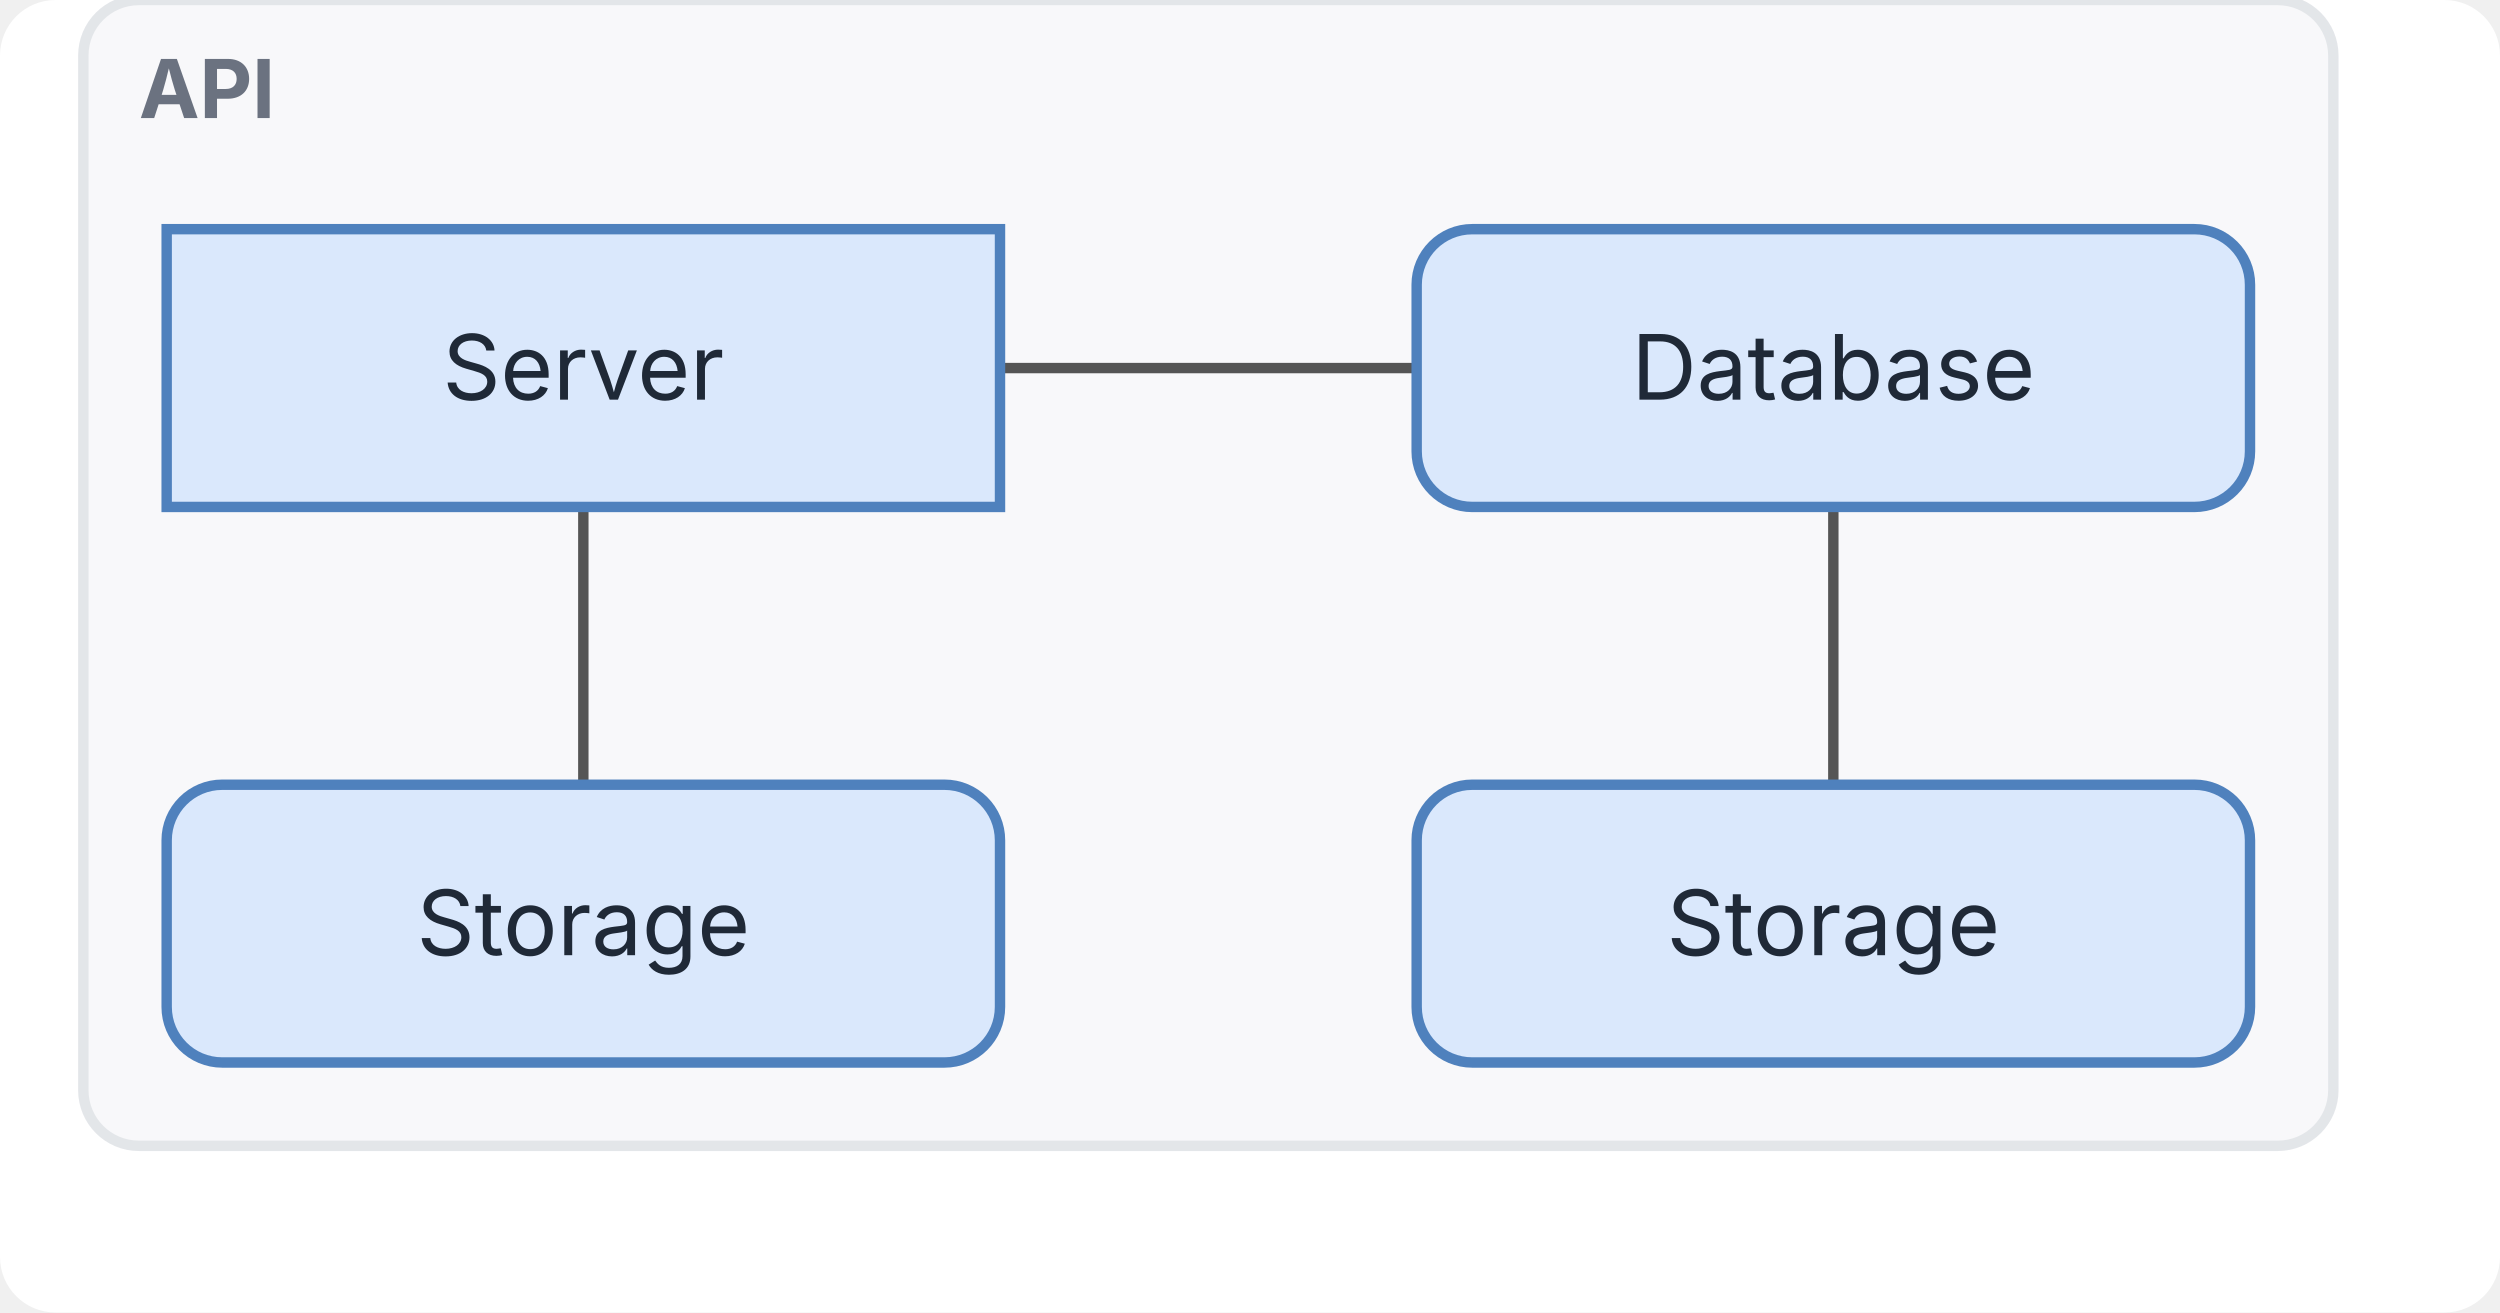
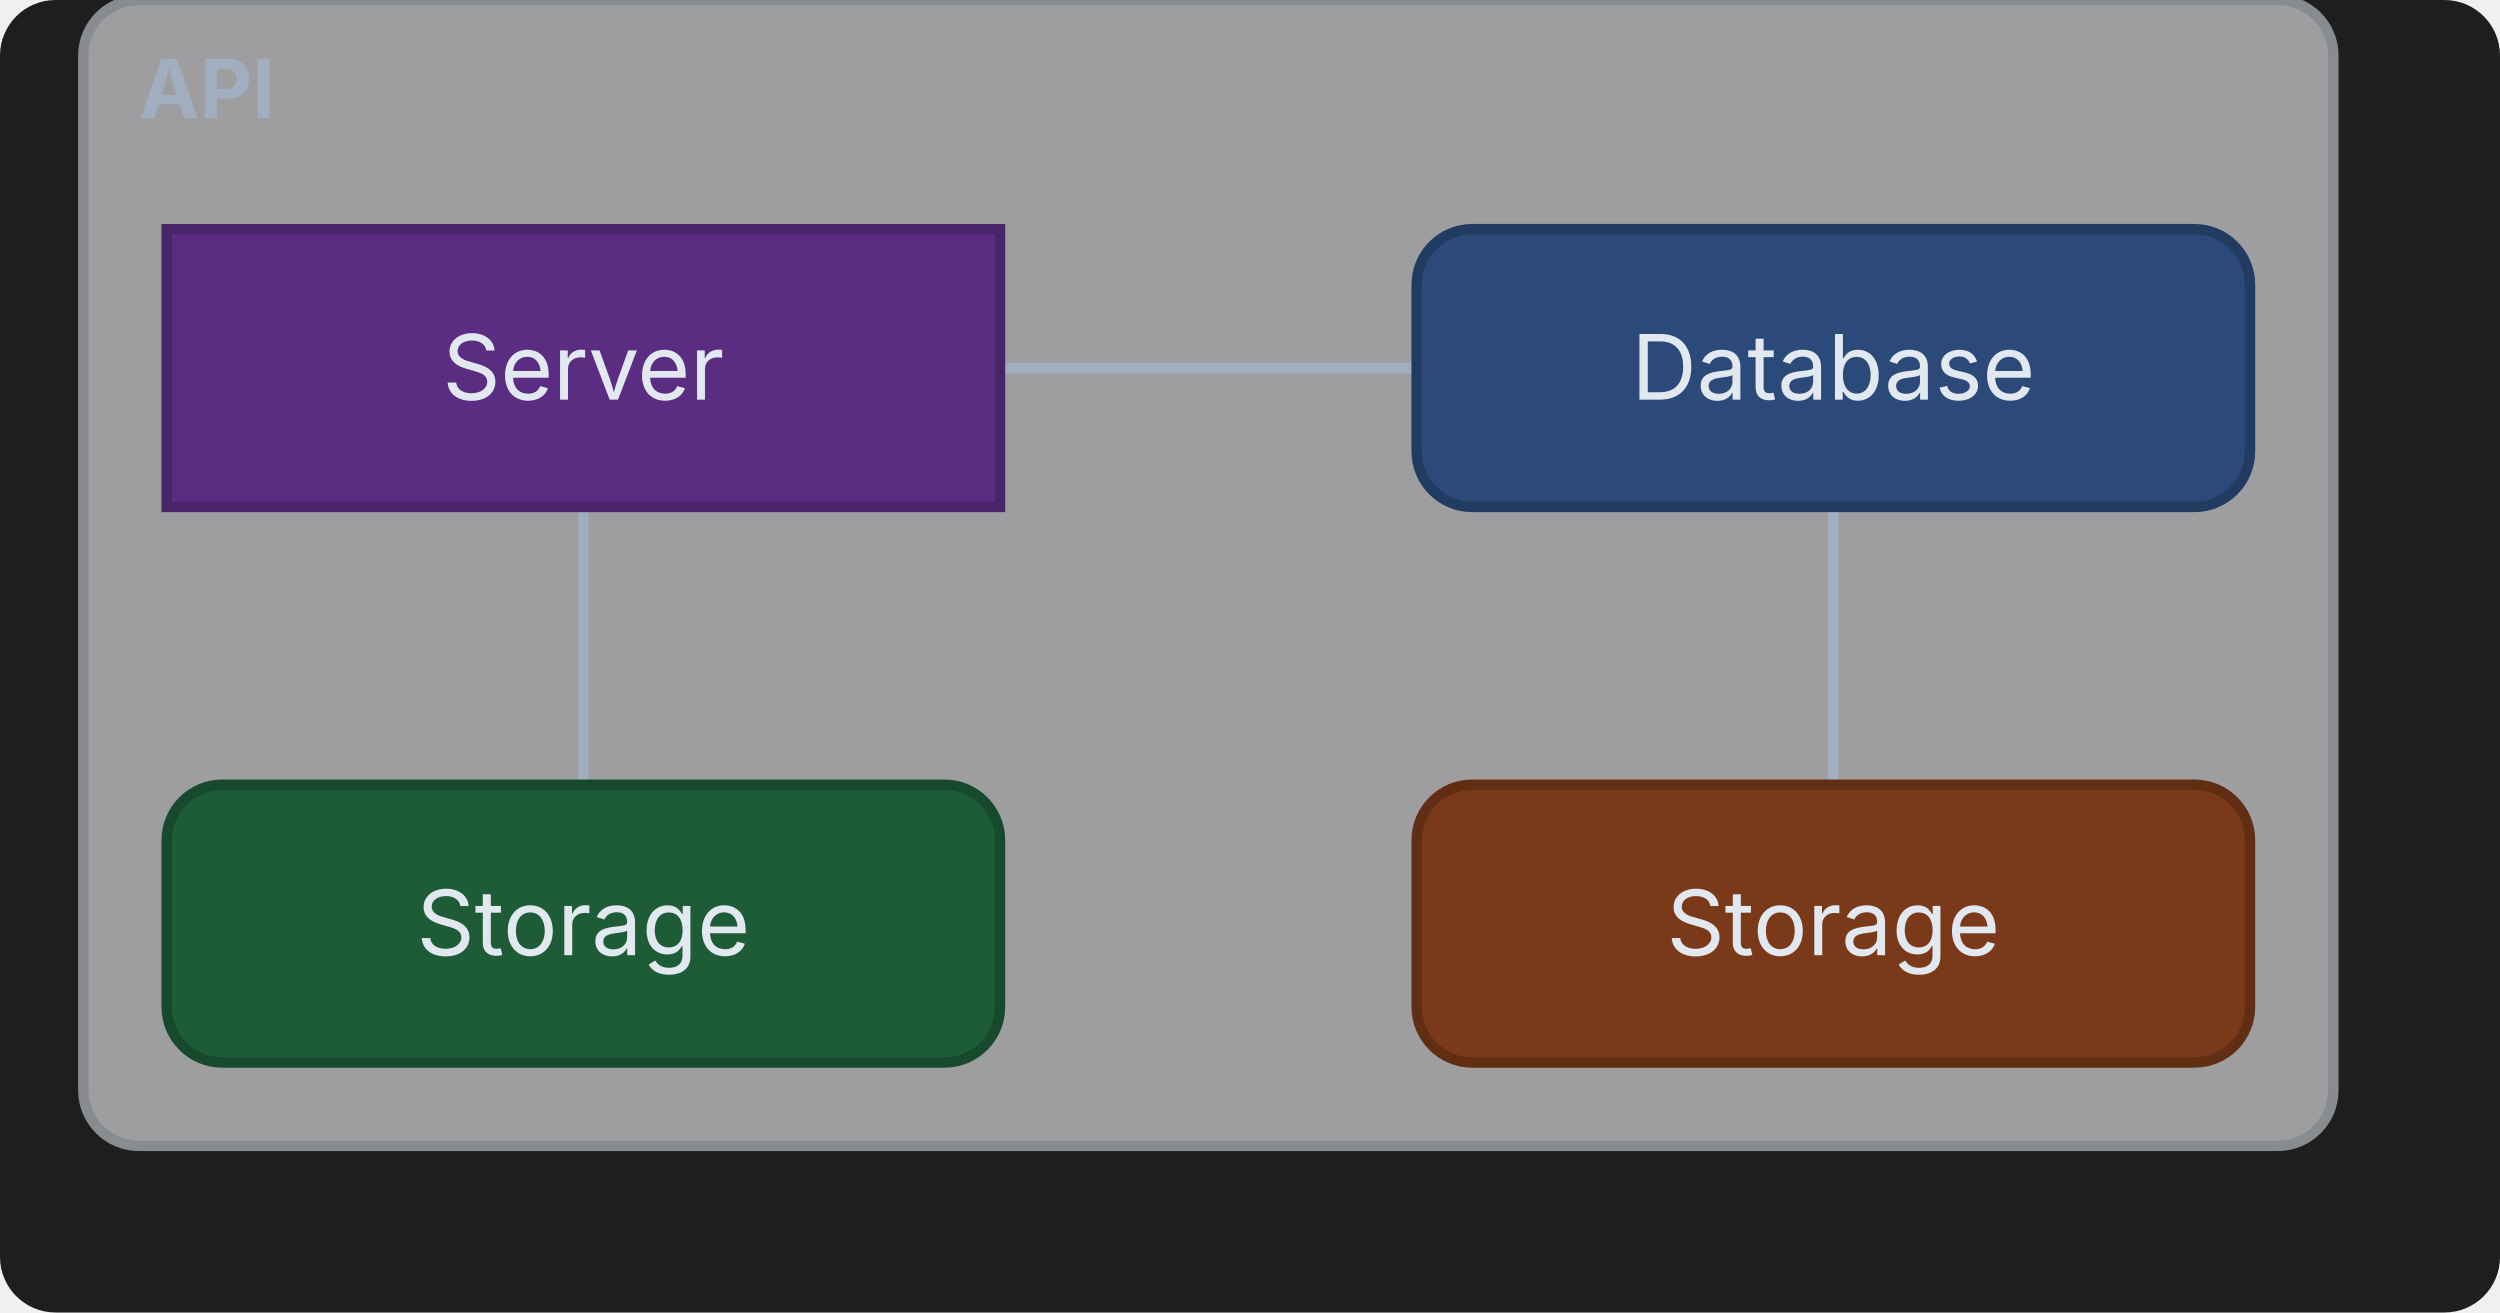
<svg xmlns="http://www.w3.org/2000/svg" width="360.00" height="189.00" viewBox="0 0 360.00 189.00">
  <defs>
    <marker id="arrowhead" markerWidth="10" markerHeight="7" refX="9" refY="3.5" orient="auto">
-       <polygon points="0 0, 10 3.5, 0 7" fill="#555555" />
+       <polygon points="0 0, 10 3.5, 0 7" fill="#A0AEC0" />
    </marker>
  </defs>
-   <rect width="360.00" height="189.00" fill="#FFFFFF" rx="8.00" ry="8.00" />
+   <rect width="360.00" height="189.00" fill="#1E1E1E" rx="8.00" ry="8.00" />
  <rect x="12.00" y="0.00" width="324.00" height="165.00" rx="8.00" ry="8.00" fill="#F3F4F6" stroke="#D1D5DB" stroke-width="1.50" opacity="0.6" />
-   <text x="20.00" y="17.00" font-family="&quot;Segoe UI&quot;, Inter, Arial, sans-serif" font-size="11.70" fill="#6B7280" font-weight="bold">API</text>
-   <path d="M 204.00,53.00 C 180.00,53.00 168.00,53.00 144.00,53.00" fill="none" stroke="#555555" stroke-width="1.50" />
-   <path d="M 84.00,113.00 C 84.00,97.00 84.00,89.00 84.00,73.00" fill="none" stroke="#555555" stroke-width="1.50" />
-   <path d="M 264.00,113.00 C 264.00,97.00 264.00,89.00 264.00,73.00" fill="none" stroke="#555555" stroke-width="1.50" />
+   <text x="20.00" y="17.00" font-family="&quot;Segoe UI&quot;, Inter, Arial, sans-serif" font-size="11.70" fill="#A0AEC0" font-weight="bold">API</text>
+   <path d="M 204.00,53.00 C 180.00,53.00 168.00,53.00 144.00,53.00" fill="none" stroke="#A0AEC0" stroke-width="1.50" />
+   <path d="M 84.00,113.00 C 84.00,97.00 84.00,89.00 84.00,73.00" fill="none" stroke="#A0AEC0" stroke-width="1.50" />
+   <path d="M 264.00,113.00 C 264.00,97.00 264.00,89.00 264.00,73.00" fill="none" stroke="#A0AEC0" stroke-width="1.50" />
  <g transform="translate(204.00,33.00)">
-     <rect width="120.00" height="40.00" rx="8.00" ry="8.00" fill="#DAE8FC" stroke="#4F81BD" stroke-width="1.50" />
-     <text x="60.00" y="24.55" text-anchor="middle" font-family="&quot;Segoe UI&quot;, Inter, Arial, sans-serif" font-size="13.00" fill="#1F2937">Database</text>
+     <rect width="120.00" height="40.00" rx="8.00" ry="8.00" fill="#2B4A7A" stroke="#223B61" stroke-width="1.50" />
+     <text x="60.00" y="24.55" text-anchor="middle" font-family="&quot;Segoe UI&quot;, Inter, Arial, sans-serif" font-size="13.00" fill="#E2E8F0">Database</text>
  </g>
  <g transform="translate(24.00,113.00)">
-     <rect width="120.00" height="40.00" rx="8.00" ry="8.00" fill="#DAE8FC" stroke="#4F81BD" stroke-width="1.50" />
-     <text x="60.00" y="24.55" text-anchor="middle" font-family="&quot;Segoe UI&quot;, Inter, Arial, sans-serif" font-size="13.00" fill="#1F2937">Storage</text>
+     <rect width="120.00" height="40.00" rx="8.00" ry="8.00" fill="#1D5C37" stroke="#17492C" stroke-width="1.50" />
+     <text x="60.00" y="24.55" text-anchor="middle" font-family="&quot;Segoe UI&quot;, Inter, Arial, sans-serif" font-size="13.00" fill="#E2E8F0">Storage</text>
  </g>
  <g transform="translate(204.00,113.00)">
-     <rect width="120.00" height="40.00" rx="8.00" ry="8.00" fill="#DAE8FC" stroke="#4F81BD" stroke-width="1.50" />
-     <text x="60.00" y="24.55" text-anchor="middle" font-family="&quot;Segoe UI&quot;, Inter, Arial, sans-serif" font-size="13.00" fill="#1F2937">Storage</text>
+     <rect width="120.00" height="40.00" rx="8.00" ry="8.00" fill="#7A3A1A" stroke="#612E14" stroke-width="1.50" />
+     <text x="60.00" y="24.55" text-anchor="middle" font-family="&quot;Segoe UI&quot;, Inter, Arial, sans-serif" font-size="13.00" fill="#E2E8F0">Storage</text>
  </g>
  <g transform="translate(24.00,33.00)">
-     <rect width="120.00" height="40.00" rx="0" ry="0" fill="#DAE8FC" stroke="#4F81BD" stroke-width="1.50" />
-     <text x="60.00" y="24.55" text-anchor="middle" font-family="&quot;Segoe UI&quot;, Inter, Arial, sans-serif" font-size="13.00" fill="#1F2937">Server</text>
+     <rect width="120.00" height="40.00" rx="0" ry="0" fill="#5A2D82" stroke="#482468" stroke-width="1.50" />
+     <text x="60.00" y="24.55" text-anchor="middle" font-family="&quot;Segoe UI&quot;, Inter, Arial, sans-serif" font-size="13.00" fill="#E2E8F0">Server</text>
  </g>
</svg>
